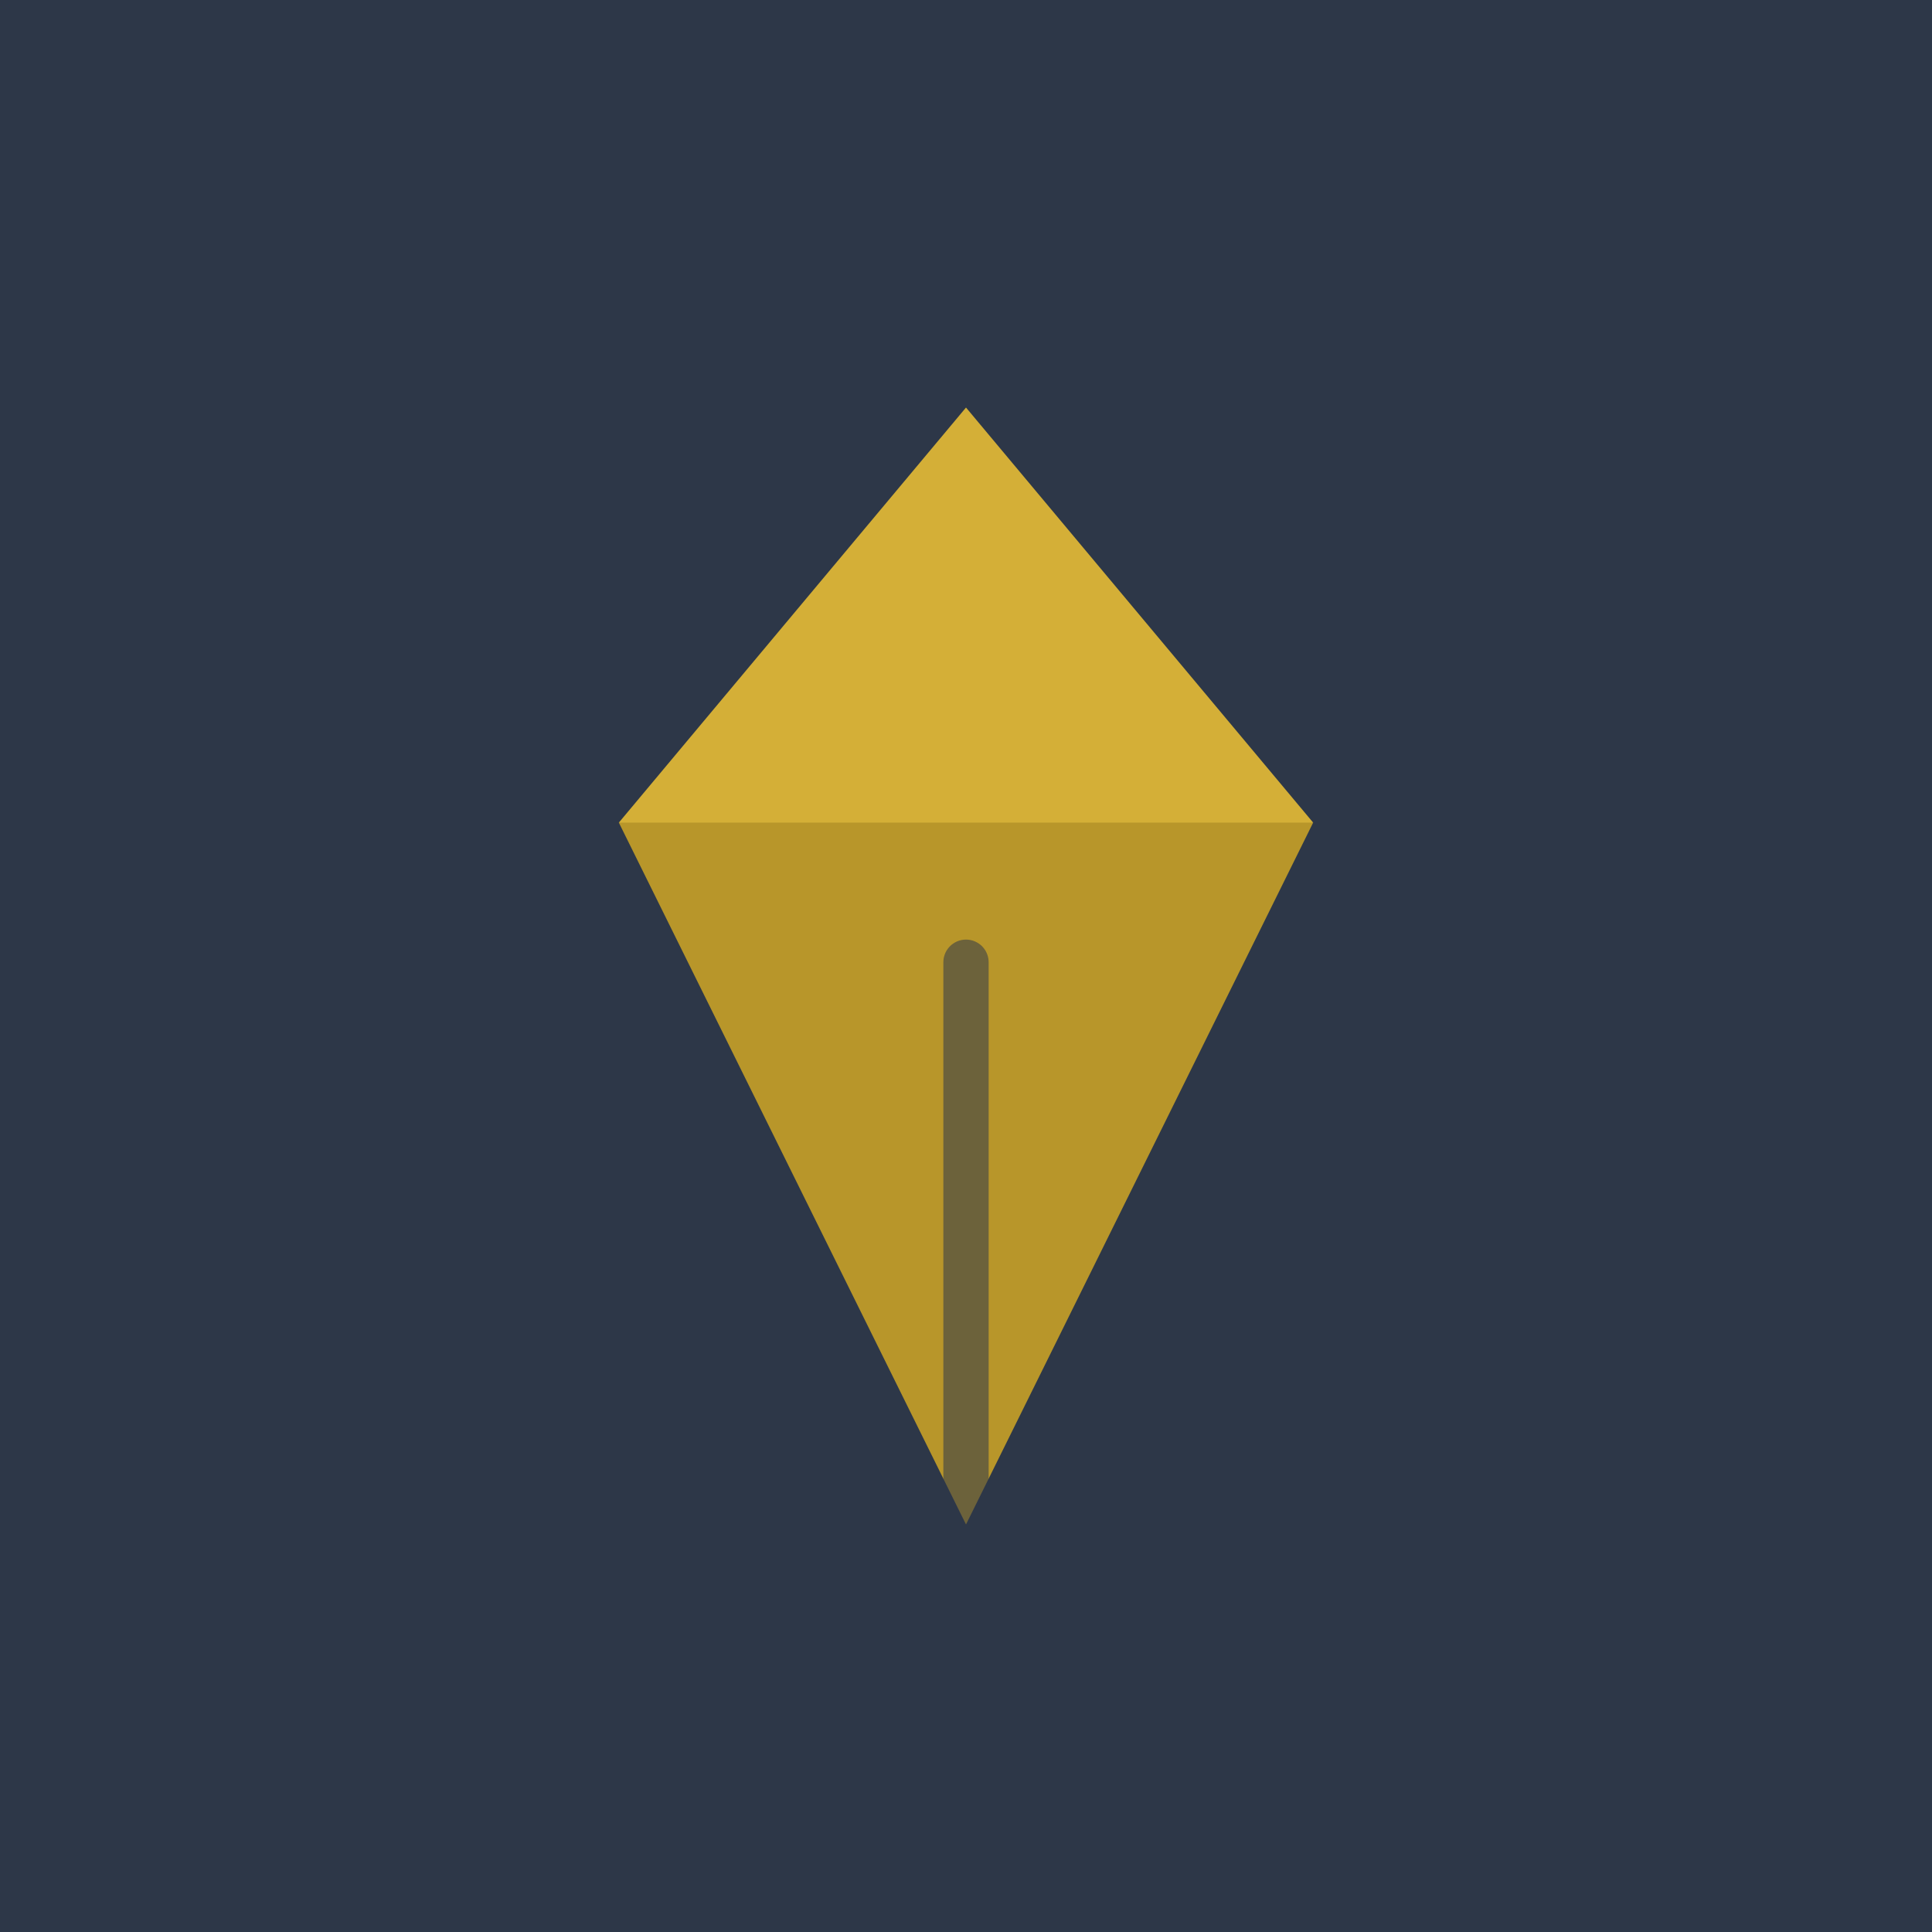
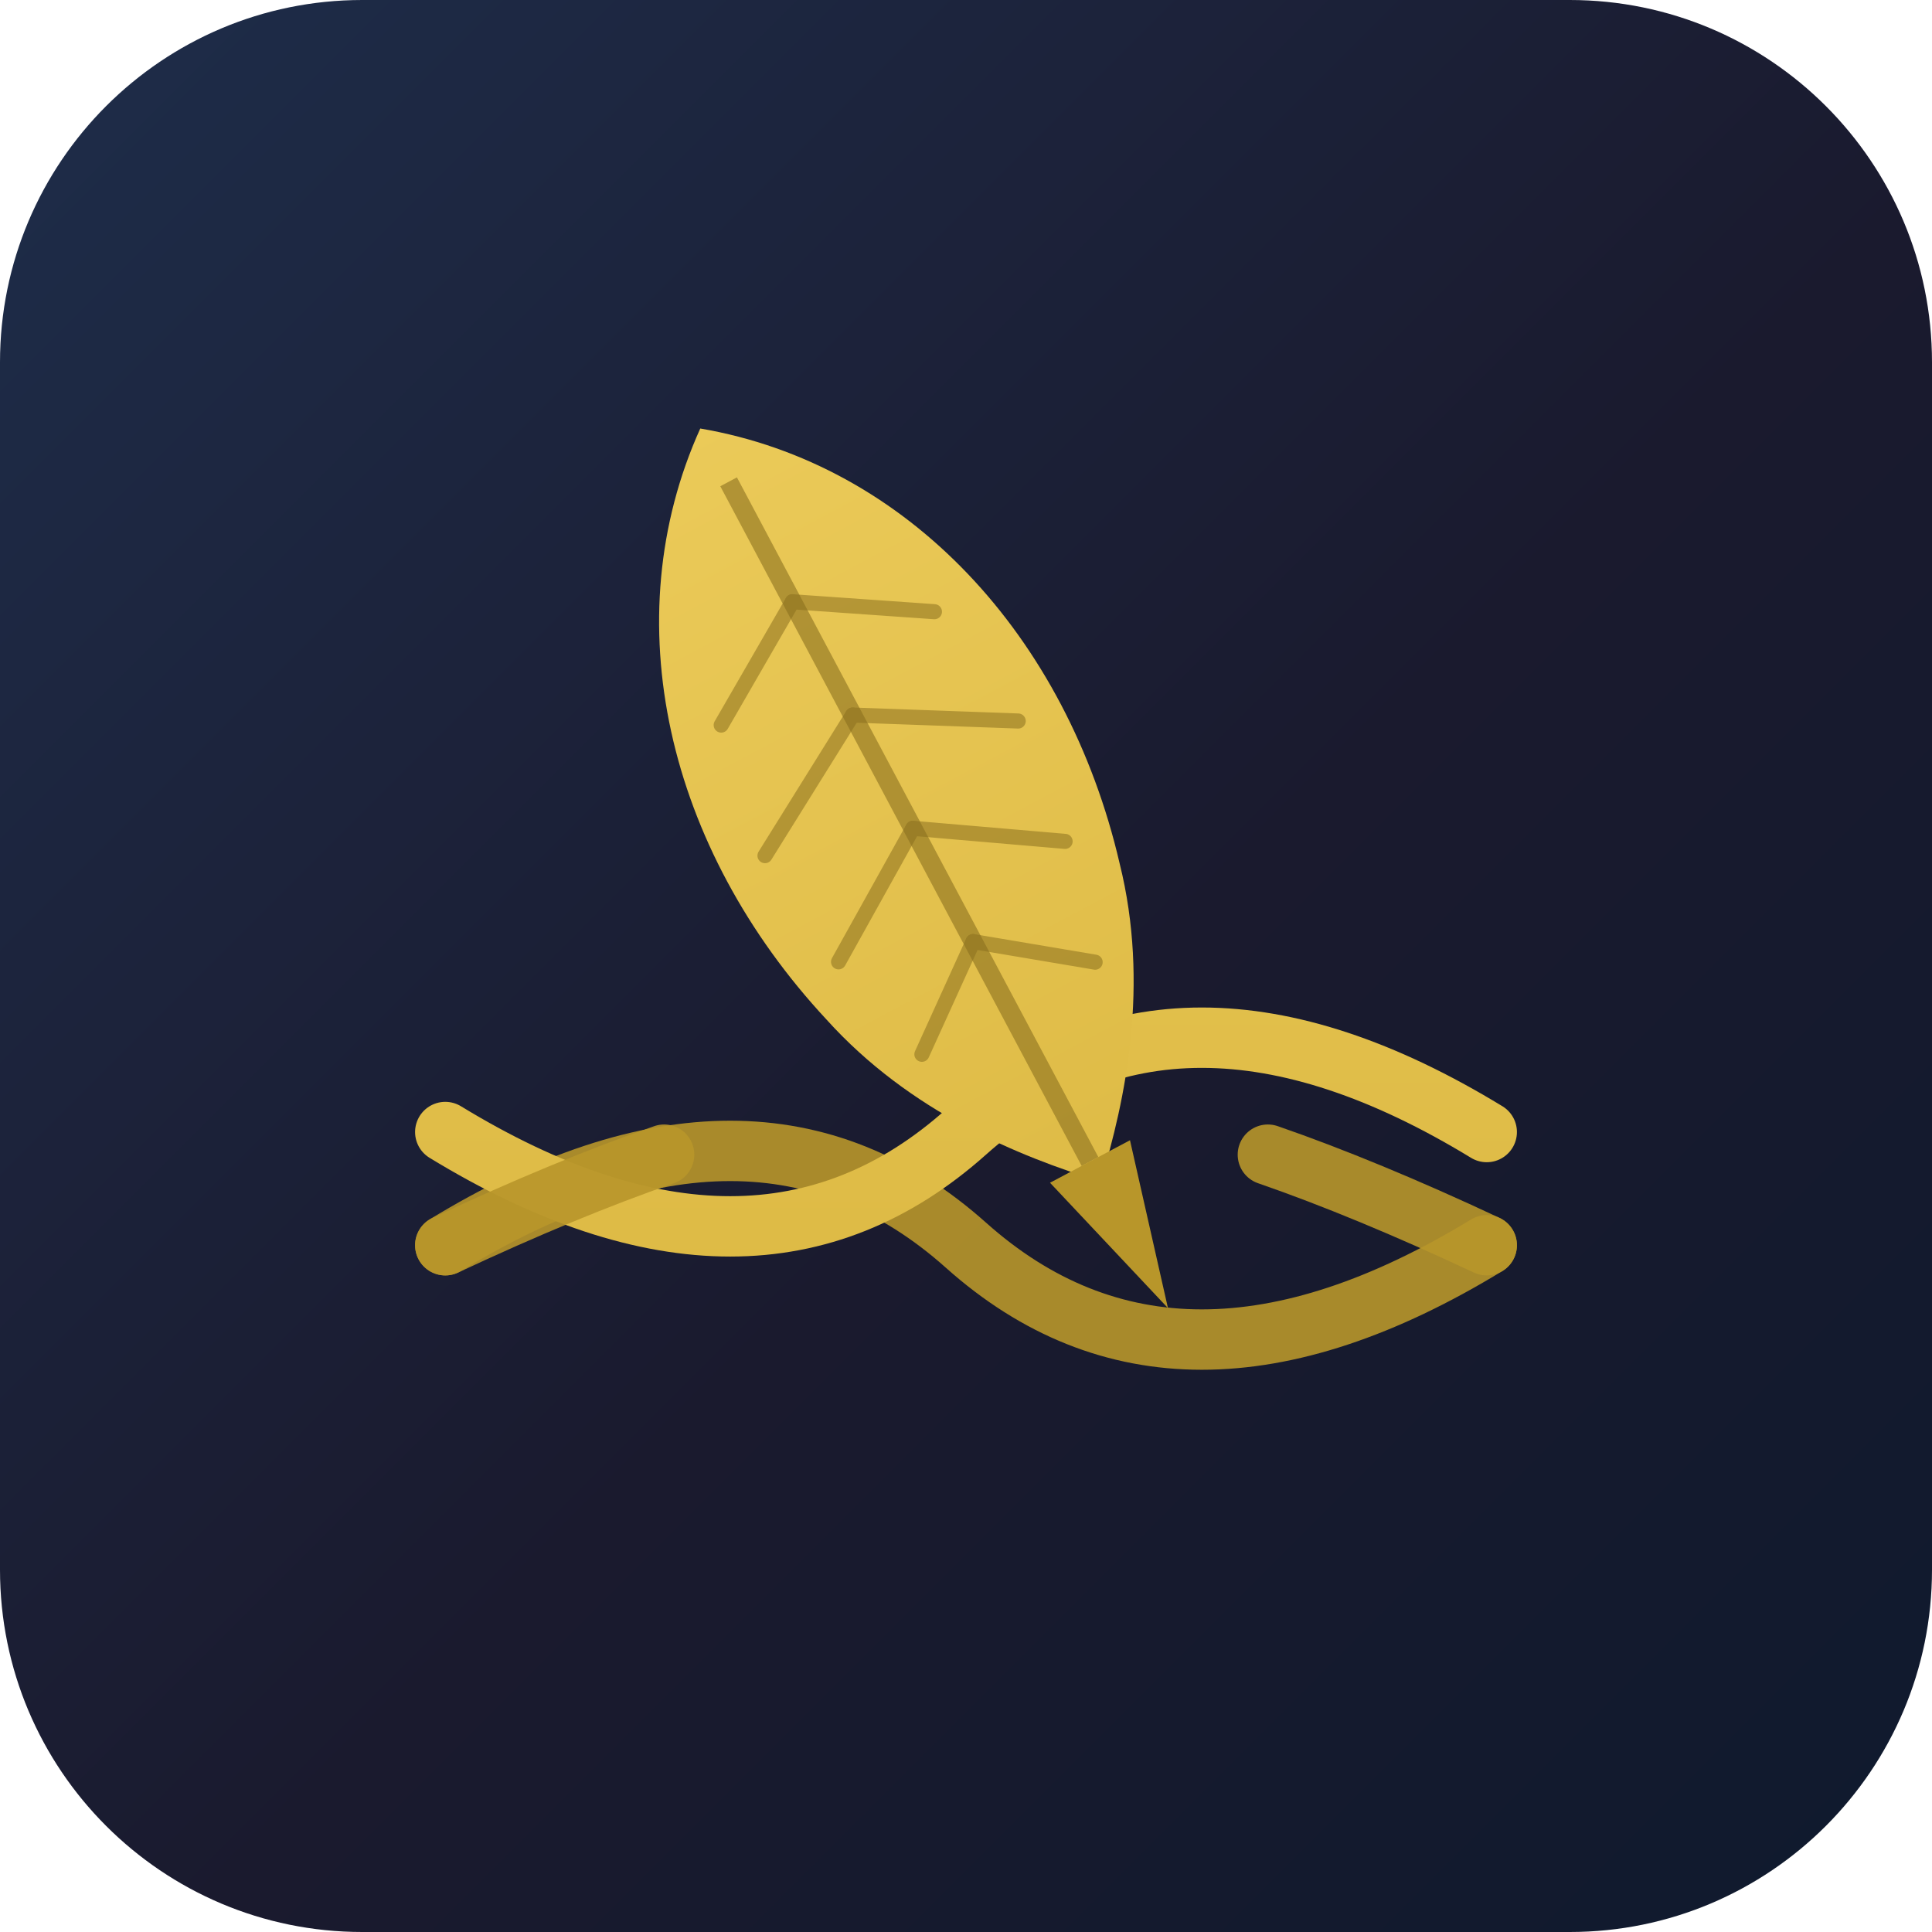
<svg xmlns="http://www.w3.org/2000/svg" viewBox="0 0 512 512">
-   <rect width="512" height="512" fill="#2d3748" />
-   <polygon points="256,108 348,218 256,255 164,218" fill="#d4af37" />
-   <polygon points="164,218 256,404 348,218" fill="#b8962a" />
-   <line x1="256" y1="255" x2="256" y2="404" stroke="#2d3748" stroke-width="12" stroke-linecap="round" opacity="0.55" />
+   <defs>
+     <linearGradient id="bg" x1="0" y1="0" x2="512" y2="512" gradientUnits="userSpaceOnUse">
+       <stop offset="0%" stop-color="#1e2d4a" />
+       <stop offset="55%" stop-color="#1a1a2e" />
+       <stop offset="100%" stop-color="#0f1a2e" />
+     </linearGradient>
+     <linearGradient id="gold" x1="0" y1="0" x2="0" y2="512" gradientUnits="userSpaceOnUse">
+       <stop offset="0%" stop-color="#f0d060" />
+       <stop offset="100%" stop-color="#d4af37" />
+     </linearGradient>
+   </defs>
+   <rect width="512" height="512" rx="96" fill="url(#bg)" />
+   <g fill="none" stroke-linecap="round">
+     <path d="M 118 330 Q 200 280 256 330 Q 312 380 394 330" stroke="#b8962a" stroke-width="16" opacity="0.9" />
+     <path d="M 118 300 Q 200 350 256 300 Q 312 250 394 300" stroke="url(#gold)" stroke-width="16" />
+     <path d="M 118 330 Q 150 315 176 306" stroke="#b8962a" stroke-width="16" opacity="0.9" />
+     <path d="M 336 306 Q 362 315 394 330" stroke="#b8962a" stroke-width="16" opacity="0.9" />
+   </g>
+   <g transform="rotate(-28 256 246)">
+     <path d="M 256 96              C 300 130 316 190 300 250              C 292 282 272 306 256 322              C 240 306 220 282 212 250              C 196 190 212 130 256 96 Z" fill="url(#gold)" />
+     <line x1="256" y1="112" x2="256" y2="316" stroke="#8a6f1e" stroke-width="5" opacity="0.6" />
+     <g stroke="#8a6f1e" stroke-width="4" stroke-linecap="round" opacity="0.55">
+       <line x1="256" y1="148" x2="224" y2="168" />
+       <line x1="256" y1="148" x2="288" y2="168" />
+       <line x1="256" y1="182" x2="218" y2="204" />
+       <line x1="256" y1="182" x2="294" y2="204" />
+       <line x1="256" y1="216" x2="222" y2="238" />
+       <line x1="256" y1="216" x2="290" y2="238" />
+       <line x1="256" y1="250" x2="230" y2="270" />
+       <line x1="256" y1="250" x2="282" y2="270" />
+     </g>
+     <path d="M 244 316 L 256 360 L 268 316 Z" fill="#b8962a" />
+   </g>
</svg>
